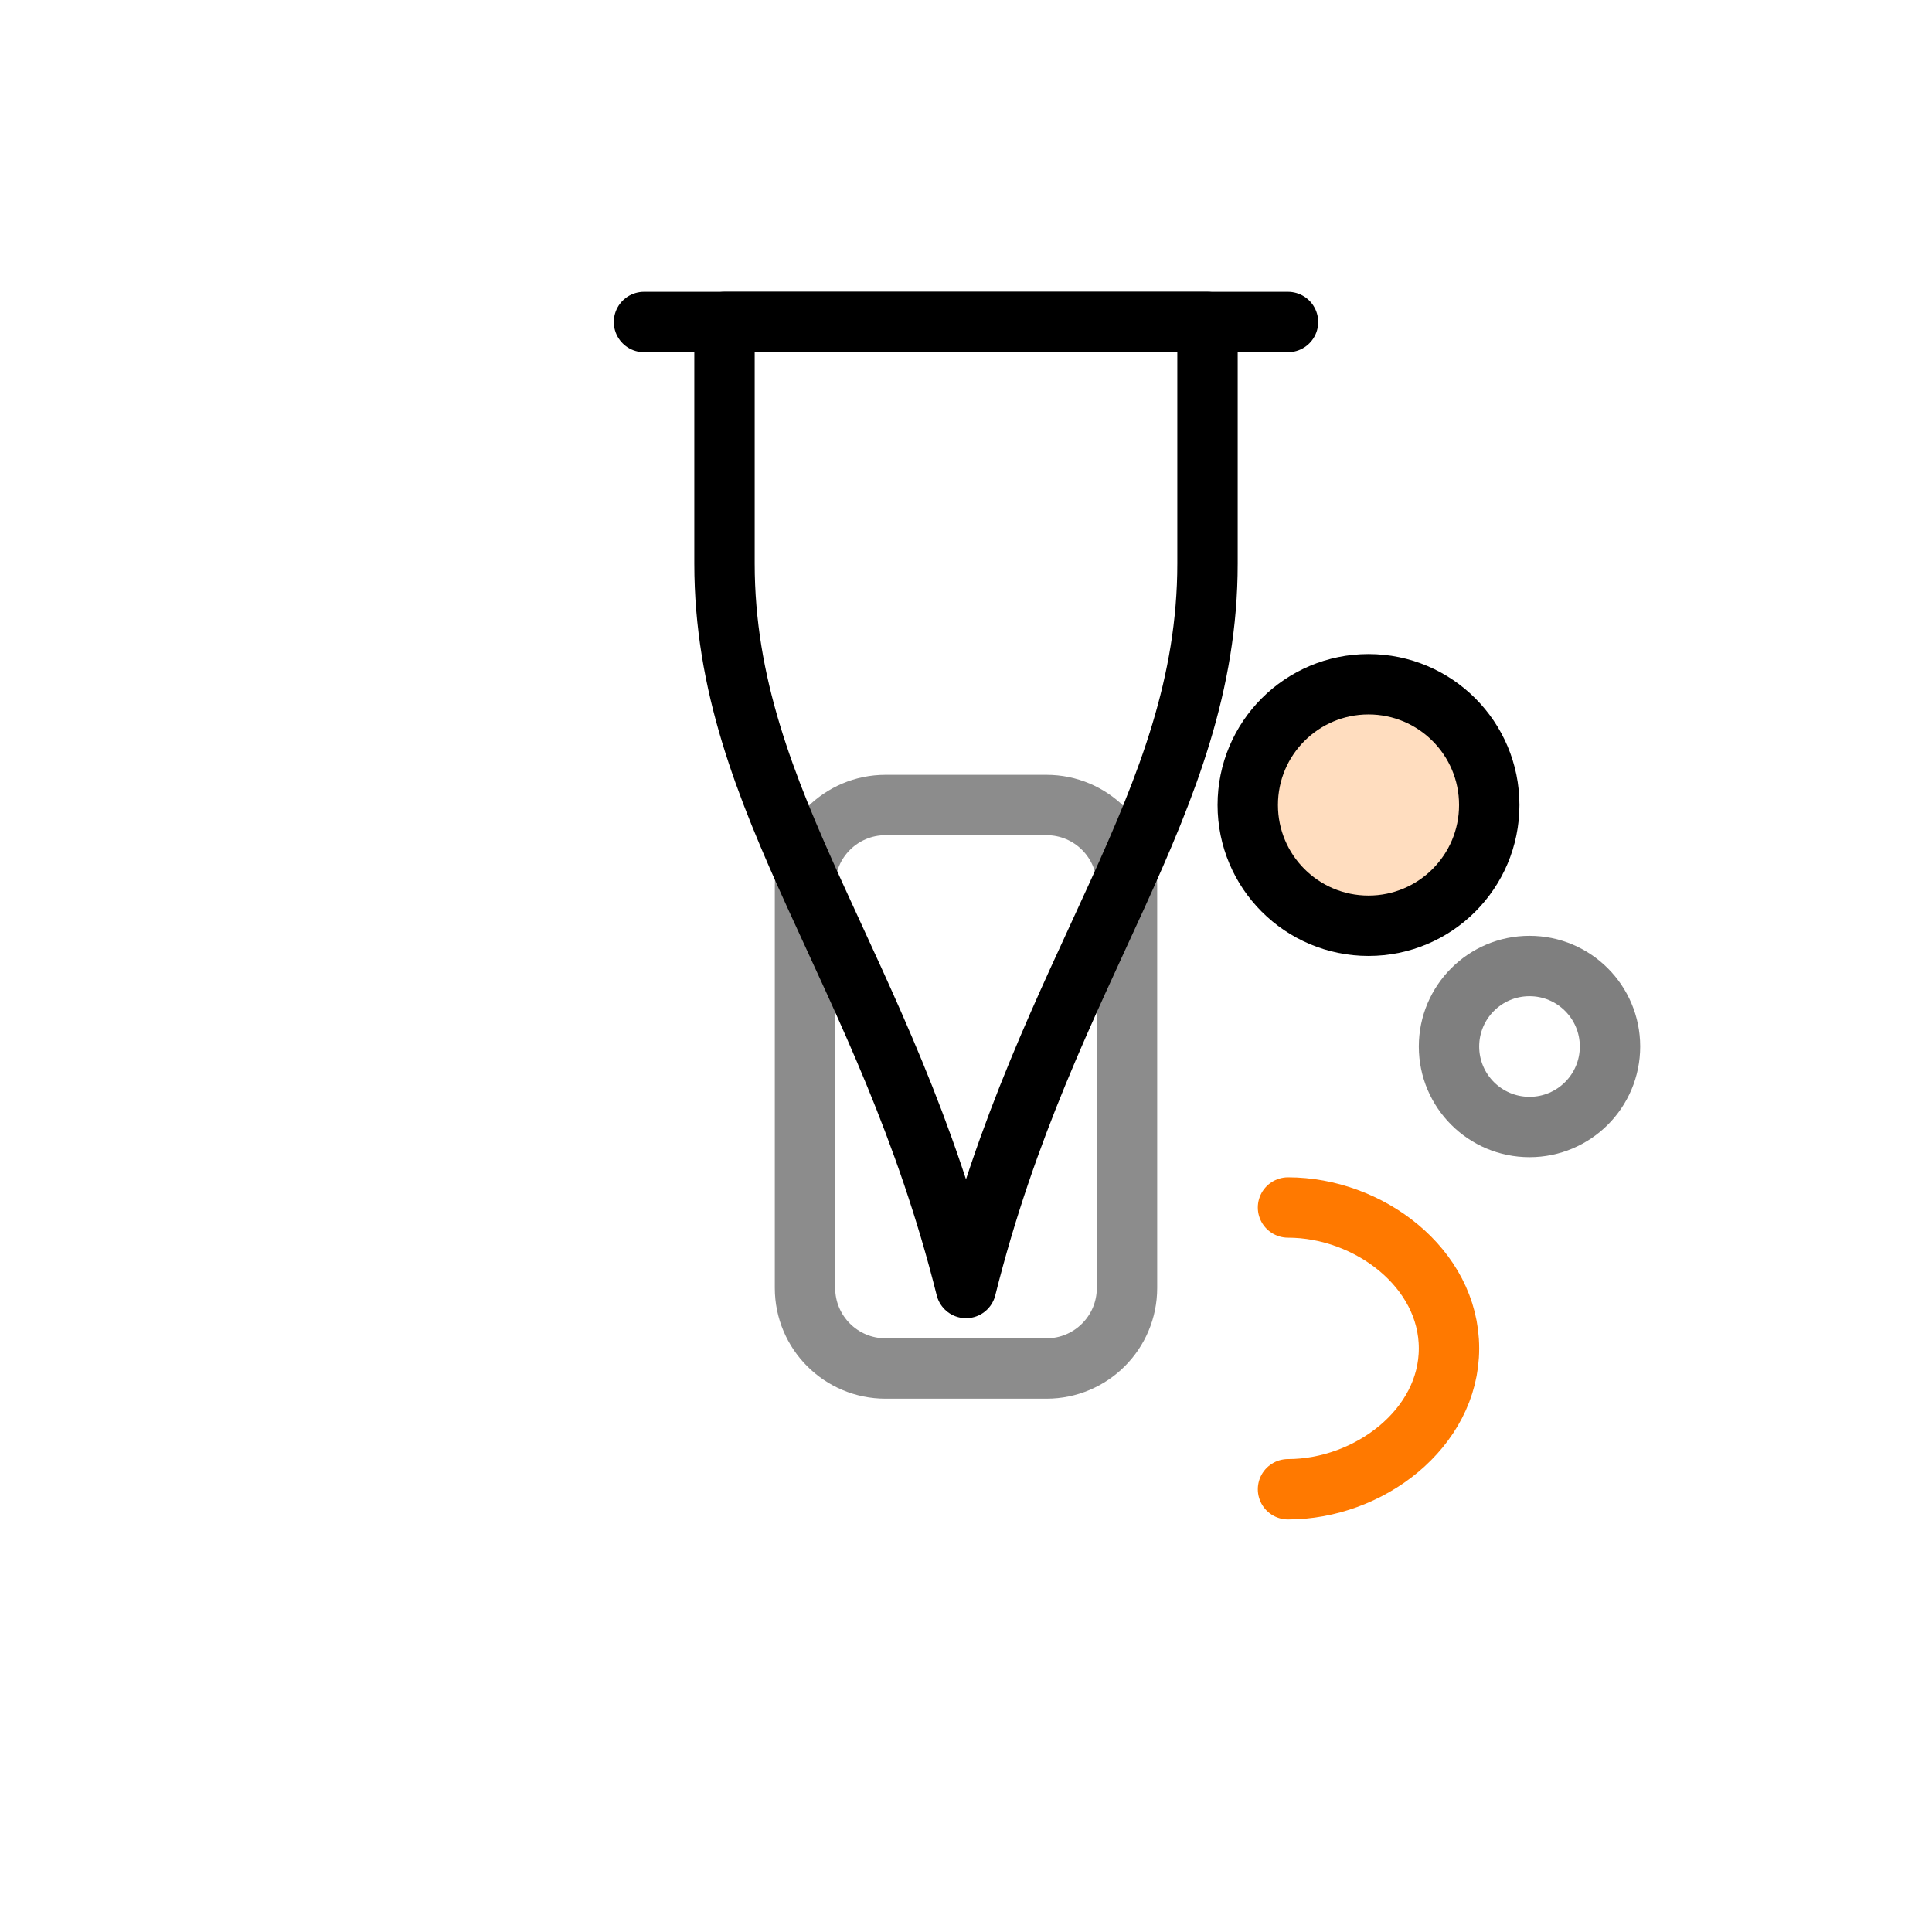
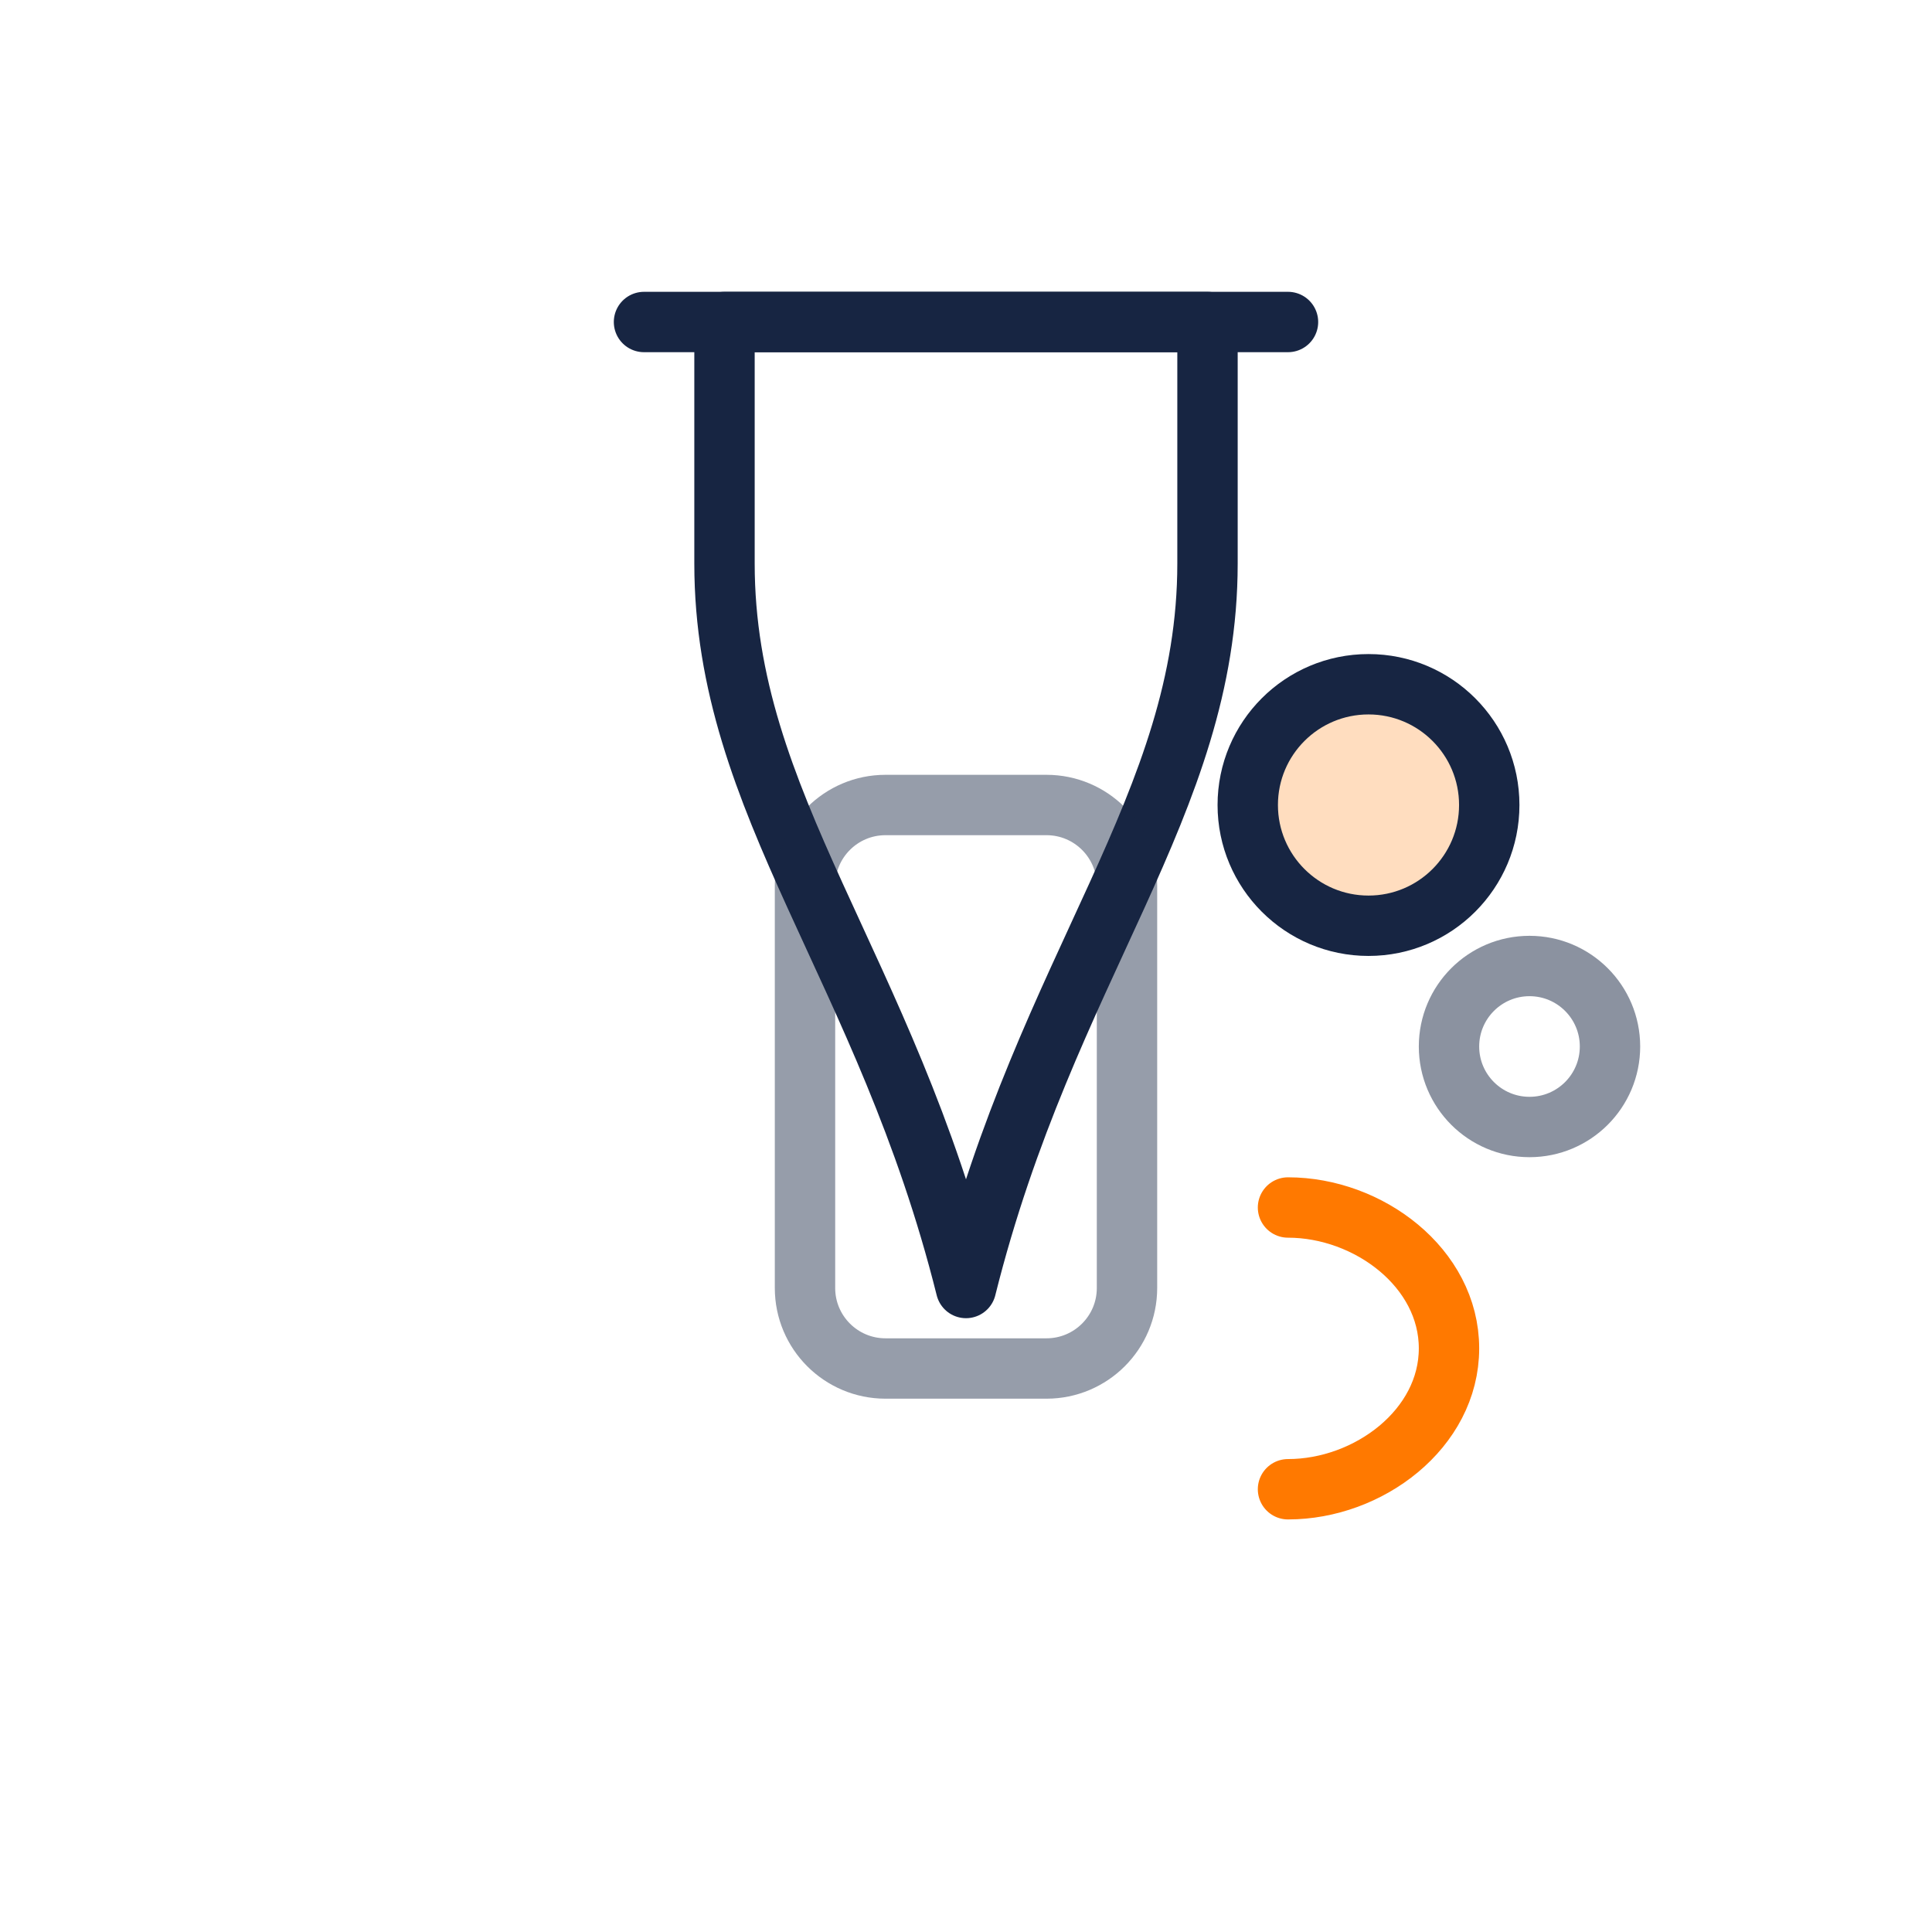
- <svg xmlns="http://www.w3.org/2000/svg" viewBox="0 0 48 48" fill="none" aria-hidden="true">
-   <path d="M18 8h12v6c0 6-4 10-6 18-2-8-6-12-6-18V8z" stroke="currentColor" stroke-width="1.5" stroke-linejoin="round" />
-   <path d="M16 8h16" stroke="currentColor" stroke-width="1.5" stroke-linecap="round" />
-   <rect x="20" y="20" width="8" height="14" rx="2" stroke="currentColor" stroke-width="1.5" opacity="0.45" />
+ <svg xmlns="http://www.w3.org/2000/svg" width="96" height="96" viewBox="0 0 48 48" fill="none" aria-hidden="true">
+   <path d="M18 8h12v6c0 6-4 10-6 18-2-8-6-12-6-18V8z" stroke="#172542" stroke-width="1.5" stroke-linejoin="round" />
+   <path d="M16 8h16" stroke="#172542" stroke-width="1.5" stroke-linecap="round" />
+   <rect x="20" y="20" width="8" height="14" rx="2" stroke="#172542" stroke-width="1.5" opacity="0.45" />
  <path d="M32 30c2 0 4 1.5 4 3.5s-2 3.5-4 3.5" stroke="#FF7900" stroke-width="1.5" stroke-linecap="round" />
-   <circle cx="34" cy="20" r="3" fill="#FF7900" fill-opacity="0.25" stroke="currentColor" stroke-width="1.5" />
-   <circle cx="38" cy="26" r="2" stroke="currentColor" stroke-width="1.5" opacity="0.5" />
+   <circle cx="34" cy="20" r="3" fill="#FF7900" fill-opacity="0.25" stroke="#172542" stroke-width="1.5" />
+   <circle cx="38" cy="26" r="2" stroke="#172542" stroke-width="1.5" opacity="0.5" />
</svg>
